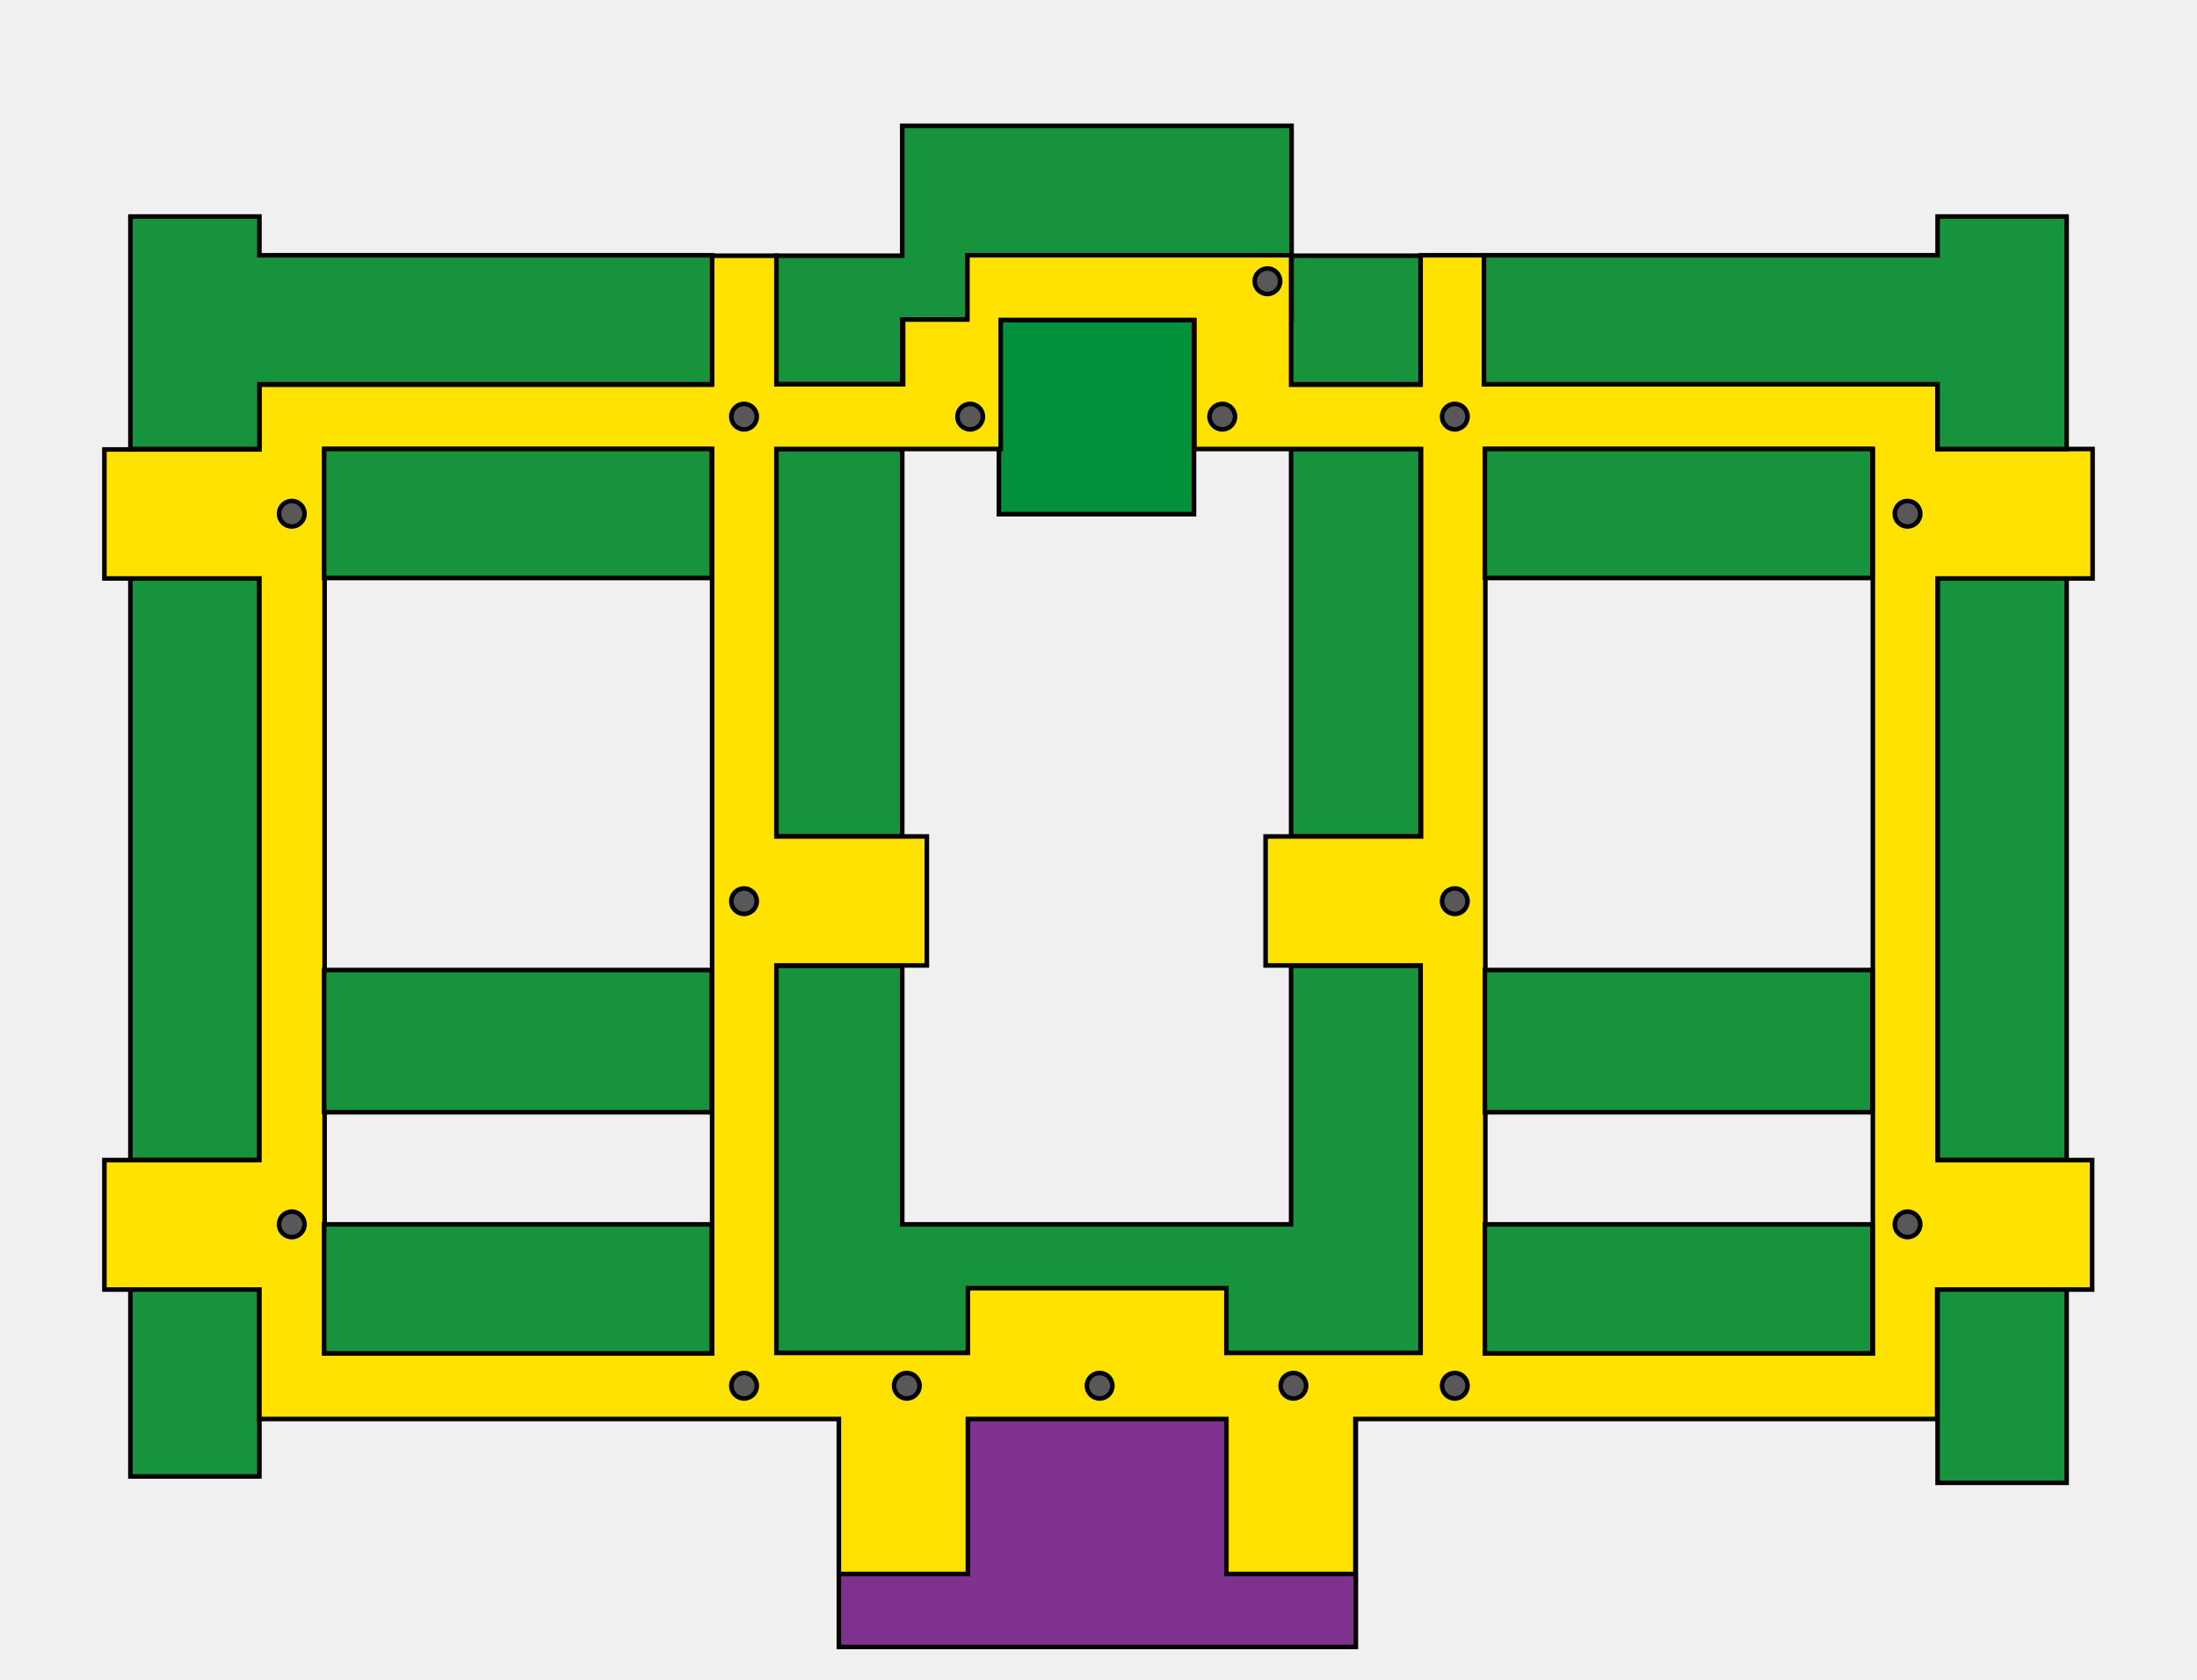
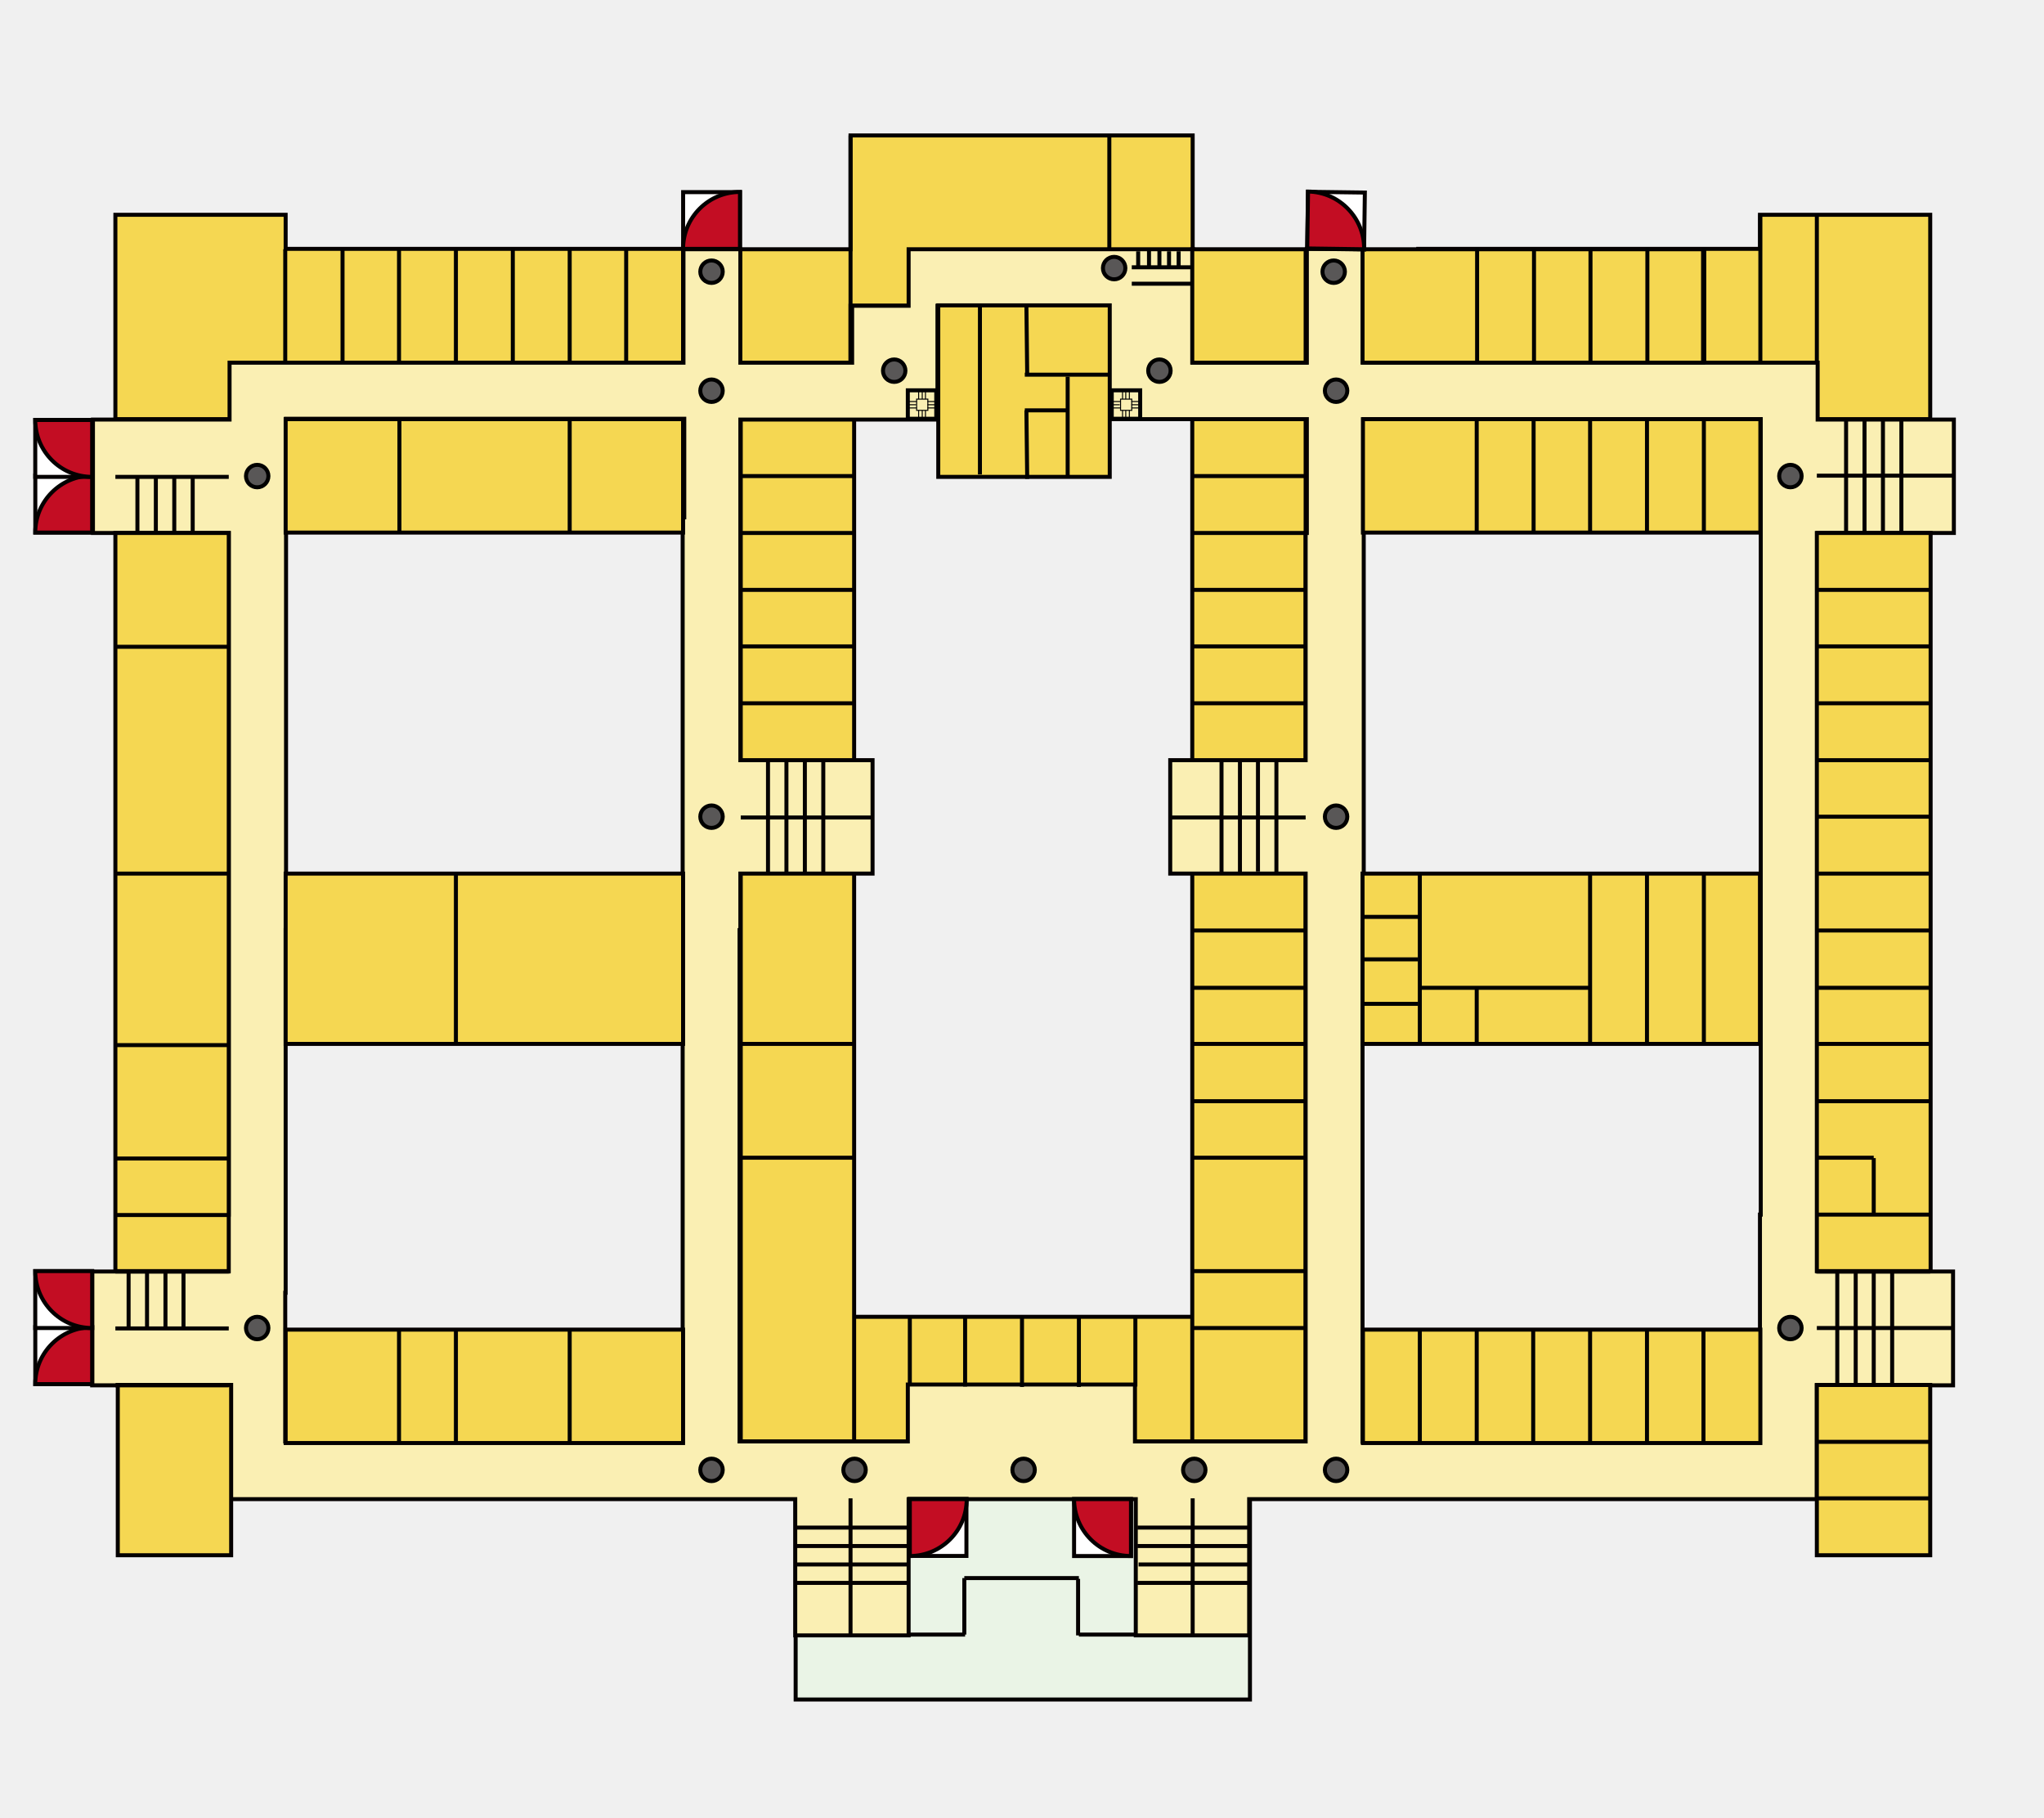
- <svg xmlns="http://www.w3.org/2000/svg" version="1.1" id="レイヤー_1" x="0px" y="0px" viewBox="0 0 481.9 368.5" style="enable-background:new 0 0 481.9 368.5;" xml:space="preserve">
+ <svg xmlns="http://www.w3.org/2000/svg" version="1.1" x="0px" y="0px" viewBox="0 0 510.2 453.5" style="enable-background:new 0 0 510.2 453.5;" xml:space="preserve">
  <style type="text/css">
- 	.st0{fill:#17933D;stroke:#040000;stroke-miterlimit:10;}
- 	.st1{fill:#7E318E;stroke:#040000;stroke-miterlimit:10;}
- 	.st2{fill:#00913A;stroke:#040000;stroke-miterlimit:10;}
+ 	.st0{fill:#EAF4E6;stroke:#040000;stroke-miterlimit:10;}
+ 	.st1{fill:#F5D752;stroke:#040000;stroke-miterlimit:10;}
+ 	.st2{fill:#FAEFB3;stroke:#040000;stroke-miterlimit:10;}
	.st3{fill:none;}
- 	.st4{fill:#FFE200;stroke:#040000;stroke-miterlimit:10;}
- 	.st5{fill:#595757;stroke:#000000;stroke-miterlimit:10;}
- 	.st6{fill:#FFE200;stroke:#000000;stroke-miterlimit:10;}
+ 	.st4{fill:#595757;stroke:#000000;stroke-miterlimit:10;}
+ 	.st5{fill:none;stroke:#000000;stroke-miterlimit:10;}
+ 	.st6{fill:none;stroke:#040000;stroke-miterlimit:10;}
+ 	.st7{fill:none;stroke:#000000;stroke-width:0.25;stroke-miterlimit:10;}
+ 	.st8{fill:#FFFFFF;stroke:#040000;stroke-miterlimit:10;}
+ 	.st9{fill:#C30D23;stroke:#040000;stroke-miterlimit:10;}
</style>
-   <polygon class="st0" points="283.2,211.9 283.2,268.6 273.3,268.6 269,268.6 197.9,268.6 197.9,211.9 170.3,211.9 170.3,296.9   188.2,296.9 197.9,296.9 269,296.9 273.3,296.9 283.2,296.9 283.2,296.9 297.4,296.9 297.4,296.9 311.6,296.9 311.6,211.9 " />
-   <rect x="184" y="311.1" class="st1" width="113.4" height="50.2" />
-   <rect x="219.1" y="70" class="st2" width="42.8" height="42.8" />
-   <rect x="325.7" y="98.5" class="st3" width="85" height="198.4" />
-   <polygon class="st3" points="297.4,98.5 283.2,98.5 262,98.5 262,70.2 219.4,70.2 219.4,98.5 198.2,98.5 184,98.5 184,98.5   170.3,98.5 170.3,183.5 170.3,183.5 203.3,183.5 203.3,211.9 170.3,211.9 170.3,296.9 184,296.9 184,296.9 212.3,296.9 212.3,282.8   269,282.8 269,296.9 297.4,296.9 297.4,296.9 311.6,296.9 311.6,211.9 277.5,211.9 277.5,183.5 311.6,183.5 311.6,98.5 297.4,98.5   " />
-   <rect x="71.1" y="98.5" class="st3" width="85" height="198.4" />
-   <polygon class="st0" points="56.9,296.9 56.9,282.8 28.6,282.8 28.6,323.9 56.9,323.9 56.9,311.1 56.9,311.1 " />
-   <rect x="28.6" y="126.9" class="st0" width="28.3" height="127.6" />
-   <rect x="71.1" y="98.5" class="st3" width="85" height="198.4" />
-   <rect x="424.9" y="126.9" class="st3" width="0" height="127.6" />
-   <rect x="325.7" y="98.5" class="st3" width="85" height="198.4" />
-   <polygon class="st3" points="297.4,98.5 283.2,98.5 262,98.5 262,70.2 219.4,70.2 219.4,98.5 198.2,98.5 184,98.5 184,98.5   170.3,98.5 170.3,183.5 170.3,183.5 203.3,183.5 203.3,211.9 170.3,211.9 170.3,296.9 184,296.9 184,296.9 212.3,296.9 212.3,282.8   269,282.8 269,296.9 297.4,296.9 297.4,296.9 311.6,296.9 311.6,211.9 277.5,211.9 277.5,183.5 311.6,183.5 311.6,98.5 297.4,98.5   " />
-   <rect x="425" y="282.8" class="st0" width="28.3" height="42.5" />
-   <rect x="425" y="126.9" class="st0" width="28.3" height="127.6" />
-   <rect x="269" y="296.9" class="st3" width="14.2" height="0" />
-   <polygon class="st3" points="283.2,268.6 283.2,211.9 277.5,211.9 277.5,183.5 283.2,183.5 283.2,98.5 262,98.5 262,70.2   219.4,70.2 219.4,98.5 198.2,98.5 184,98.5 184,98.5 170.3,98.5 170.3,183.5 170.3,183.5 203.3,183.5 203.3,211.9 170.3,211.9   170.3,296.9 184,296.9 184,296.9 212.3,296.9 212.3,282.8 269,282.8 269,268.6 " />
-   <rect x="71.1" y="98.5" class="st3" width="85" height="198.4" />
-   <rect x="325.7" y="98.5" class="st3" width="85" height="198.4" />
-   <polygon class="st0" points="297.4,98.5 283.2,98.5 283.2,183.5 311.6,183.5 311.6,98.5 297.4,98.5 " />
-   <polygon class="st0" points="283.2,63.1 283.2,84.3 297.4,84.3 297.4,84.3 311.6,84.3 311.6,84.3 311.6,70.2 311.6,61.7 311.6,56.1   283.2,56.1 283.2,61.7 " />
-   <rect x="71.1" y="98.5" class="st3" width="85" height="198.4" />
-   <rect x="325.7" y="98.5" class="st3" width="85" height="198.4" />
-   <polygon class="st3" points="203.3,183.5 203.3,211.9 197.9,211.9 197.9,296.9 170.3,296.9 170.3,296.9 184,296.9 184,296.9   212.3,296.9 212.3,282.8 269,282.8 269,296.9 269,296.9 283.2,296.9 297.4,296.9 297.4,296.9 311.6,296.9 311.6,211.9 283.2,211.9   277.5,211.9 277.5,183.5 283.2,183.5 311.6,183.5 311.6,98.5 297.4,98.5 297.4,98.5 283.2,98.5 262,98.5 262,70.2 219.4,70.2   219.4,98.5 198.2,98.5 197.9,98.5 197.9,183.5 " />
-   <polygon class="st0" points="184,98.5 170.3,98.5 170.3,183.5 170.3,183.5 197.9,183.5 197.9,98.5 184,98.5 " />
-   <polygon class="st0" points="197.9,27.6 197.9,56.1 170.3,56.1 170.3,61.7 170.3,84.3 170.3,84.3 184,84.3 184,84.3 197.9,84.3   197.9,70.2 283.3,70.2 283.3,27.6 " />
-   <path class="st4" d="M425,126.9h28.3h5.7V98.5h-5.7H425h0V84.3h-99.2V61.7h0V56h-14.2v0.1v5.6v8.5v14.2v0h-14.2v0h-14.2V63.1v-1.5  v-5.6h-71v7.1h0v7h-14.1v14.2h-0.3H184v0h-13.7v0V61.7h0v-5.6h-14.2v5.6v8.6v14.1H56.9h0v14.2H28.6h-5.7v28.3h5.7h28.3v127.6H28.6  h-5.7v14.2v0v14.2h5.7h28.3v14.2v14.2h0h113.4v0H184v0v34h28.3v-34H269v34h28.3v-34v0h14.2v0h113.4v-14.2v-14.2h0h28.3h5.7v-14.2v0  v-14.2h-5.7H425h0L425,126.9L425,126.9z M156.2,296.9h-85V98.5h85V296.9z M311.6,183.5h-28.3h-5.7v28.3h5.7h28.3v85h-14.2v0h-14.2  H269v0v-14.2h-56.7v14.2H184v0h-13.7v0v-85h27.6h5.4v-28.3h-5.4h-27.6v0v-85H184v0h13.9h0.3h21.3V70.2H262v28.3h21.3h14.2v0h14.2  V183.5z M410.8,296.9h-85V98.5h85V296.9z" />
-   <circle class="st5" cx="268.1" cy="91.4" r="2.8" />
-   <circle class="st5" cx="418.4" cy="112.7" r="2.8" />
-   <circle class="st5" cx="418.4" cy="268.6" r="2.8" />
-   <circle class="st5" cx="283.7" cy="304" r="2.8" />
-   <circle class="st5" cx="198.9" cy="304" r="2.8" />
-   <circle class="st5" cx="319.1" cy="304" r="2.8" />
-   <circle class="st5" cx="163.2" cy="304" r="2.8" />
-   <circle class="st5" cx="319.1" cy="197.7" r="2.8" />
-   <circle class="st5" cx="163.2" cy="197.7" r="2.8" />
-   <circle class="st5" cx="64" cy="268.6" r="2.8" />
-   <circle class="st5" cx="64" cy="112.7" r="2.8" />
-   <circle class="st5" cx="319.1" cy="91.4" r="2.8" />
-   <circle class="st5" cx="163.2" cy="91.4" r="2.8" />
-   <circle class="st5" cx="241.2" cy="304" r="2.8" />
-   <circle class="st5" cx="212.8" cy="91.4" r="2.8" />
-   <circle class="st5" cx="278" cy="61.7" r="2.8" />
-   <rect x="71.1" y="268.6" class="st0" width="85" height="28.3" />
-   <rect x="325.7" y="268.6" class="st0" width="85" height="28.3" />
-   <rect x="325.7" y="98.5" class="st0" width="85" height="28.3" />
-   <rect x="71.1" y="98.5" class="st0" width="85" height="28.3" />
-   <polygon class="st0" points="156.2,56 56.9,56 56.9,47.5 28.6,47.5 28.6,98.5 56.9,98.5 56.9,84.3 156.2,84.3 " />
-   <polygon class="st0" points="425,47.5 425,56 325.5,56 325.5,84.3 425,84.3 425,98.5 453.3,98.5 453.3,47.5 " />
-   <path class="st6" d="M1085.9,175.7v-28.3h-34v-14.2h-99.2v-22.7h-14.2v22.7v0h-14.2v0h-14.2v-22.7h-70.9v8.5h-14.1v14.2H811v0h-13.7  v0v-22.7h-14.2v22.7h-99.2v14.2h-34v28.3h34v127.6h-34v14.2v0v14.2h34v14.2V360h113.4v0H811v0v34h28.3v-34H896v34h28.3v-34v0h14.2v0  h113.4v-14.2v-14.2h34v-14.2v0v-14.2h-34V175.7H1085.9z M783.1,345.8h-85V147.4h85V345.8z M938.5,232.4h-34v28.3h34v85h-14.2v0H896  v-14.2h-56.7v14.2H811v0h-13.7v-85h33v-28.3h-33v0v-85H811v0h14.2h21.3v-28.3h42.5v28.3h21.3h14.2v0h14.2V232.4z M1037.7,345.8h-85  V147.4h85V345.8z" />
-   <rect x="71.1" y="212.8" class="st0" width="85" height="31.2" />
-   <rect x="325.7" y="212.8" class="st0" width="85" height="31.2" />
+   <g id="レイヤー_1">
+     <rect x="198.6" y="373.9" class="st0" width="113.4" height="50.2" />
+     <rect x="212.8" y="328.6" class="st1" width="85" height="31.2" />
+     <polygon class="st1" points="475.2,53.6 453.5,53.6 453.5,53.6 446.9,53.6 439.3,53.6 439.3,62.1 354,62.1 354,90.5 439.3,90.5    453.5,90.5 453.5,90.5 453.5,104.6 481.8,104.6 481.8,53.6  " />
+     <rect x="297.6" y="104.6" class="st1" width="28.3" height="255.1" />
+     <rect x="184.9" y="104.6" class="st1" width="28.3" height="255.1" />
+     <polygon class="st1" points="71.3,62.1 71.3,53.6 60.3,53.6 57.1,53.6 28.8,53.6 28.8,104.6 60.3,104.6 60.3,90.5 170.5,90.5    170.5,62.1  " />
+     <polygon class="st1" points="212.3,33.8 212.3,62.2 184.7,62.2 184.7,67.8 184.7,90.5 184.7,90.5 198.3,90.5 198.3,90.5    212.3,90.5 212.3,76.3 297.7,76.3 297.7,33.8  " />
+     <path class="st2" d="M453.7,133h28.3h5.7v-28.3h-5.7h-28.3h0V90.5h-62.5h-28.3h-22.5V67.8h0v-5.7h-14.2v0.1v5.6v8.5v14.2v0H312v0   h-14.2V69.3v-1.5v-5.6h-71v7.1h0v7h-14.1v14.2h-0.3h-13.9v0h-13.7v0V67.8h0v-5.6h-14.2v5.6v8.6v14.1h-85v0H71.4H60.3h-3h0v14.2   H28.9h-5.7V133h5.7h28.2v170.1H57v14.2H28.7H23v14.2v0v14.2h5.7H57v14.2v14.2h0h14.2v0h0.1h14.2h4.2h74.7h20.4v0h13.7v0v34h28.3   v-34h56.7v34h28.3v-34v0h14.2v0h36.9h28.3h62.3v-14.2v-14.2h0h28.3h5.7v-14.2v0v-14.2h-5.7h-28.1v-85h-0.1L453.7,133L453.7,133z    M170.7,129.1h-0.3v193.5h0v37.1h-6.2h-7H89.6H71.3h-0.1l0-37.1h0.1v-90.5h0.1l0-127.6h99.1v0h0.3V129.1z M326.2,133h-0.3v56.7   h-28.1h-5.7V218h5.7h28.1v111.9h0v29.8h-14.2v0h-14.2h-14.2v0v-14.2h-56.7v14.2h-28.3v0h-13.7v0v-56.7h0v-70.9h0.2V218h27.6h5.4   v-28.3h-5.4h-27.6v0v-85h13.7v0h13.9h0.3H234V76.3h42.5v28.3h21.3H312v0h14.2V133z M439.5,232.2L439.5,232.2l0,70.9h-0.2v56.7   h-48.1h-28.3h-22.8v-56.7h0v-70.9h0.3V104.6h22.5h28.3h48.3V232.2z" />
+     <rect x="234.2" y="76.2" class="st1" width="42.8" height="42.8" />
+     <rect x="340.1" y="104.6" class="st3" width="85" height="198.4" />
+     <polygon class="st3" points="311.7,104.6 297.6,104.6 276.3,104.6 276.3,76.3 233.8,76.3 233.8,104.6 212.5,104.6 198.3,104.6    198.3,104.6 184.7,104.6 184.7,189.7 184.7,189.7 217.7,189.7 217.7,218 184.7,218 184.7,303.1 198.3,303.1 198.3,303.1    226.7,303.1 226.7,288.9 283.4,288.9 283.4,303.1 311.7,303.1 311.7,303.1 325.9,303.1 325.9,218 291.9,218 291.9,189.7    325.9,189.7 325.9,104.6 311.7,104.6  " />
+     <rect x="85.5" y="104.6" class="st3" width="85" height="198.4" />
+     <rect x="85.5" y="104.6" class="st3" width="85" height="198.4" />
+     <rect x="439.3" y="133" class="st3" width="0" height="127.6" />
+     <rect x="340.1" y="104.6" class="st3" width="85" height="198.4" />
+     <polygon class="st3" points="311.7,104.6 297.6,104.6 276.3,104.6 276.3,76.3 233.8,76.3 233.8,104.6 212.5,104.6 198.3,104.6    198.3,104.6 184.7,104.6 184.7,189.7 184.7,189.7 217.7,189.7 217.7,218 184.7,218 184.7,303.1 198.3,303.1 198.3,303.1    226.7,303.1 226.7,288.9 283.4,288.9 283.4,303.1 311.7,303.1 311.7,303.1 325.9,303.1 325.9,218 291.9,218 291.9,189.7    325.9,189.7 325.9,104.6 311.7,104.6  " />
+     <rect x="453.5" y="345.6" class="st1" width="28.3" height="42.5" />
+     <rect x="283.4" y="303.1" class="st3" width="14.2" height="0" />
+     <polygon class="st3" points="297.6,274.7 297.6,218 291.9,218 291.9,189.7 297.6,189.7 297.6,104.6 276.3,104.6 276.3,76.3    233.8,76.3 233.8,104.6 212.5,104.6 198.3,104.6 198.3,104.6 184.7,104.6 184.7,189.7 184.7,189.7 217.7,189.7 217.7,218    184.7,218 184.7,303.1 198.3,303.1 198.3,303.1 226.7,303.1 226.7,288.9 283.4,288.9 283.4,274.7  " />
+     <rect x="340.1" y="104.6" class="st3" width="85" height="198.4" />
+     <polygon class="st1" points="42.9,133 28.8,133 28.8,317.2 57.1,317.2 57.1,133 42.9,133  " />
+     <polygon class="st1" points="297.6,69.3 297.6,90.5 311.7,90.5 311.7,90.5 325.9,90.5 325.9,90.5 325.9,76.3 325.9,67.8    325.9,62.2 297.6,62.2 297.6,67.8  " />
+     <rect x="340.1" y="104.6" class="st3" width="85" height="198.4" />
+     <polygon class="st3" points="217.7,189.7 217.7,218 212.3,218 212.3,303.1 184.7,303.1 184.7,303.1 198.3,303.1 198.3,303.1    226.7,303.1 226.7,288.9 283.4,288.9 283.4,303.1 283.4,303.1 297.6,303.1 311.7,303.1 311.7,303.1 325.9,303.1 325.9,218    297.6,218 291.9,218 291.9,189.7 297.6,189.7 325.9,189.7 325.9,104.6 311.7,104.6 311.7,104.6 297.6,104.6 276.3,104.6    276.3,76.3 233.8,76.3 233.8,104.6 212.5,104.6 212.3,104.6 212.3,189.7  " />
+     <circle class="st4" cx="289.4" cy="92.5" r="2.8" />
+     <circle class="st4" cx="446.9" cy="118.8" r="2.8" />
+     <circle class="st4" cx="446.9" cy="331.4" r="2.8" />
+     <circle class="st4" cx="298.1" cy="366.8" r="2.8" />
+     <circle class="st4" cx="213.3" cy="366.8" r="2.8" />
+     <circle class="st4" cx="333.5" cy="366.8" r="2.8" />
+     <circle class="st4" cx="177.6" cy="366.8" r="2.8" />
+     <circle class="st4" cx="333.5" cy="203.8" r="2.8" />
+     <circle class="st4" cx="177.6" cy="203.8" r="2.8" />
+     <circle class="st4" cx="64.2" cy="331.4" r="2.8" />
+     <circle class="st4" cx="64.2" cy="118.8" r="2.8" />
+     <circle class="st4" cx="333.5" cy="97.5" r="2.8" />
+     <circle class="st4" cx="177.6" cy="97.5" r="2.8" />
+     <circle class="st4" cx="255.5" cy="366.8" r="2.8" />
+     <circle class="st4" cx="223.2" cy="92.5" r="2.8" />
+     <circle class="st4" cx="278.1" cy="66.9" r="2.8" />
+     <rect x="340.1" y="218" class="st1" width="99.2" height="42.5" />
+     <rect x="340.1" y="62.2" class="st1" width="85" height="28.3" />
+     <rect x="71.3" y="104.6" class="st1" width="99.2" height="28.3" />
+     <circle class="st4" cx="177.6" cy="67.8" r="2.8" />
+     <circle class="st4" cx="332.9" cy="67.8" r="2.8" />
+     <line class="st5" x1="156.3" y1="90.5" x2="156.3" y2="62.2" />
+     <rect x="340.1" y="104.6" class="st3" width="85" height="198.4" />
+     <polygon class="st3" points="311.7,104.6 297.6,104.6 276.3,104.6 276.3,76.3 233.8,76.3 233.8,104.6 212.5,104.6 212.3,104.6    198.3,104.6 198.3,104.6 184.7,104.6 184.7,189.7 184.7,189.7 212.3,189.7 217.7,189.7 217.7,218 212.3,218 184.7,218 184.7,303.1    184.7,303.1 198.3,303.1 198.3,303.1 226.7,303.1 226.7,288.9 283.4,288.9 283.4,303.1 283.4,303.1 297.6,303.1 311.7,303.1    311.7,303.1 325.9,303.1 325.9,218 297.6,218 291.9,218 291.9,189.7 297.6,189.7 325.9,189.7 325.9,104.6 311.7,104.6  " />
+     <line class="st5" x1="142.2" y1="90.3" x2="142.2" y2="62" />
+     <line class="st5" x1="99.6" y1="90.5" x2="99.6" y2="62.2" />
+     <line class="st5" x1="113.8" y1="90.5" x2="113.8" y2="62.2" />
+     <line class="st5" x1="128" y1="90.3" x2="128" y2="62" />
+     <polygon class="st3" points="340.3,104.6 340.3,232.2 340.1,232.2 340.1,303.1 340.1,303.1 340.1,359.8 362.9,359.8 362.9,104.6     " />
+     <polygon class="st3" points="425.1,359.8 425.1,303.1 425.3,303.1 425.3,232.2 425.4,232.2 425.4,104.6 377,104.6 377,359.8  " />
+     <polygon class="st3" points="312,104.6 297.8,104.6 276.5,104.6 276.5,76.3 234,76.3 234,104.6 212.8,104.6 212.5,104.6    198.6,104.6 198.6,104.6 184.9,104.6 184.9,189.7 184.9,189.7 212.5,189.7 217.9,189.7 217.9,218 212.5,218 184.9,218 184.9,232.2    184.7,232.2 184.7,303.1 184.7,303.1 184.7,359.7 184.7,359.8 198.4,359.8 198.4,359.8 226.7,359.8 226.7,345.6 283.4,345.6    283.4,359.7 283.4,359.8 297.6,359.8 311.8,359.8 311.8,359.8 325.9,359.8 325.9,329.9 325.9,329.9 325.9,218 297.8,218 292.1,218    292.1,189.7 297.8,189.7 325.9,189.7 325.9,133 326.2,133 326.2,104.6 312,104.6  " />
+     <polygon class="st3" points="170.5,104.6 71.4,104.6 71.4,232.2 71.3,232.2 71.3,322.6 71.2,322.6 71.2,359.8 71.3,359.8    89.6,359.8 157.3,359.8 164.3,359.8 170.5,359.8 170.5,322.6 170.5,322.6 170.5,129.1 170.7,129.1 170.7,104.6 170.5,104.6  " />
+     <rect x="71.3" y="331.8" class="st1" width="99.2" height="28.3" />
+     <rect x="340.2" y="104.6" class="st1" width="99.2" height="28.3" />
+     <rect x="340.2" y="331.8" class="st1" width="99.2" height="28.3" />
+     <polygon class="st1" points="467.7,133 453.5,133 453.5,317.2 481.9,317.2 481.9,133 467.7,133  " />
+     <line class="st5" x1="71.2" y1="90.5" x2="71.2" y2="62.2" />
+     <line class="st5" x1="85.5" y1="90.3" x2="85.5" y2="62" />
+     <line class="st5" x1="425.4" y1="90.2" x2="425.4" y2="61.9" />
+     <line class="st5" x1="382.9" y1="90.4" x2="382.9" y2="62.1" />
+     <line class="st5" x1="397" y1="90.4" x2="397" y2="62.1" />
+     <line class="st5" x1="411.2" y1="90.2" x2="411.2" y2="61.9" />
+     <line class="st5" x1="368.7" y1="90.2" x2="368.7" y2="61.9" />
+     <line class="st5" x1="439.4" y1="90.2" x2="439.4" y2="53.6" />
+     <line class="st6" x1="297.6" y1="118.8" x2="325.9" y2="118.8" />
+     <line class="st6" x1="297.6" y1="133" x2="325.9" y2="133" />
+     <line class="st6" x1="297.6" y1="147.2" x2="325.9" y2="147.2" />
+     <line class="st6" x1="297.6" y1="161.3" x2="325.9" y2="161.3" />
+     <line class="st6" x1="297.6" y1="175.5" x2="325.9" y2="175.5" />
+     <line class="st6" x1="297.6" y1="232.2" x2="325.9" y2="232.2" />
+     <line class="st6" x1="297.6" y1="246.5" x2="325.9" y2="246.5" />
+     <line class="st6" x1="297.6" y1="260.5" x2="325.9" y2="260.5" />
+     <line class="st6" x1="297.6" y1="274.8" x2="325.9" y2="274.8" />
+     <line class="st6" x1="297.6" y1="288.9" x2="325.9" y2="288.9" />
+     <line class="st6" x1="297.6" y1="317.2" x2="325.9" y2="317.2" />
+     <line class="st6" x1="297.6" y1="331.4" x2="325.9" y2="331.4" />
+     <rect x="29.4" y="345.6" class="st1" width="28.3" height="42.5" />
+     <line class="st5" x1="453.5" y1="90.2" x2="453.5" y2="53.6" />
+     <line class="st6" x1="184.9" y1="118.8" x2="213.3" y2="118.8" />
+     <line class="st6" x1="184.9" y1="133" x2="213.3" y2="133" />
+     <line class="st6" x1="184.9" y1="147.2" x2="213.3" y2="147.2" />
+     <line class="st6" x1="184.9" y1="161.3" x2="213.3" y2="161.3" />
+     <line class="st6" x1="184.9" y1="175.5" x2="213.3" y2="175.5" />
+     <line class="st6" x1="184.9" y1="260.5" x2="213.3" y2="260.5" />
+     <line class="st6" x1="184.9" y1="288.9" x2="213.3" y2="288.9" />
+     <line class="st6" x1="28.8" y1="161.4" x2="57.1" y2="161.4" />
+     <line class="st6" x1="28.8" y1="260.8" x2="57.1" y2="260.8" />
+     <line class="st6" x1="28.8" y1="289.1" x2="57.1" y2="289.1" />
+     <line class="st6" x1="28.8" y1="303.2" x2="57.1" y2="303.2" />
+     <line class="st6" x1="28.8" y1="317.3" x2="57.1" y2="317.3" />
+     <line class="st6" x1="28.8" y1="331.5" x2="57.1" y2="331.5" />
+     <line class="st6" x1="28.8" y1="345.7" x2="57.1" y2="345.7" />
+     <line class="st6" x1="453.5" y1="147.2" x2="481.8" y2="147.2" />
+     <line class="st6" x1="453.5" y1="161.3" x2="481.8" y2="161.3" />
+     <line class="st6" x1="453.5" y1="175.5" x2="481.8" y2="175.5" />
+     <line class="st6" x1="453.5" y1="189.7" x2="481.8" y2="189.7" />
+     <line class="st6" x1="453.5" y1="203.8" x2="481.8" y2="203.8" />
+     <line class="st6" x1="453.5" y1="260.5" x2="481.8" y2="260.5" />
+     <line class="st6" x1="453.5" y1="274.8" x2="481.8" y2="274.8" />
+     <line class="st6" x1="453.5" y1="288.9" x2="467.7" y2="288.9" />
+     <line class="st6" x1="453.5" y1="303.1" x2="481.8" y2="303.1" />
+     <line class="st6" x1="453.5" y1="317.3" x2="481.8" y2="317.3" />
+     <line class="st6" x1="453.5" y1="331.4" x2="487.5" y2="331.4" />
+     <line class="st6" x1="453.5" y1="345.6" x2="481.8" y2="345.6" />
+     <line class="st6" x1="453.5" y1="359.8" x2="481.8" y2="359.8" />
+     <line class="st6" x1="453.5" y1="373.9" x2="481.8" y2="373.9" />
+     <line class="st5" x1="142.2" y1="132.9" x2="142.2" y2="104.6" />
+     <line class="st5" x1="99.7" y1="133" x2="99.7" y2="104.8" />
+     <line class="st5" x1="425.3" y1="133.1" x2="425.3" y2="104.8" />
+     <line class="st5" x1="411.1" y1="132.9" x2="411.1" y2="104.7" />
+     <line class="st5" x1="368.6" y1="133.1" x2="368.6" y2="104.8" />
+     <line class="st5" x1="382.8" y1="133.1" x2="382.8" y2="104.8" />
+     <line class="st5" x1="396.9" y1="132.9" x2="396.9" y2="104.7" />
+     <line class="st6" x1="453.5" y1="118.7" x2="487.7" y2="118.7" />
+     <line class="st6" x1="28.8" y1="119" x2="57.1" y2="119" />
+     <line class="st6" x1="184.9" y1="204" x2="217.7" y2="204" />
+     <line class="st6" x1="292.4" y1="204" x2="325.9" y2="204" />
+     <line class="st5" x1="142.2" y1="360.1" x2="142.2" y2="331.8" />
+     <line class="st5" x1="99.6" y1="360.2" x2="99.6" y2="332" />
+     <line class="st5" x1="113.8" y1="360.2" x2="113.8" y2="332" />
+     <line class="st5" x1="425.2" y1="360.2" x2="425.2" y2="332" />
+     <line class="st5" x1="411.1" y1="360.1" x2="411.1" y2="331.8" />
+     <line class="st5" x1="368.6" y1="360.2" x2="368.6" y2="332" />
+     <line class="st5" x1="382.7" y1="360.2" x2="382.7" y2="332" />
+     <line class="st5" x1="396.9" y1="360.1" x2="396.9" y2="331.8" />
+     <line class="st5" x1="354.4" y1="360.1" x2="354.4" y2="331.8" />
+     <line class="st6" x1="453.5" y1="232.2" x2="481.9" y2="232.2" />
+     <line class="st6" x1="453.5" y1="218" x2="481.8" y2="218" />
+     <line class="st6" x1="453.5" y1="246.5" x2="481.9" y2="246.5" />
+     <line class="st6" x1="28.8" y1="218" x2="57.1" y2="218" />
+     <rect x="71.3" y="218" class="st1" width="99.2" height="42.5" />
+     <line class="st5" x1="113.8" y1="260.5" x2="113.8" y2="218" />
+     <line class="st6" x1="467.7" y1="303.1" x2="467.7" y2="289" />
+     <line class="st5" x1="425.3" y1="260.5" x2="425.3" y2="218.2" />
+     <line class="st5" x1="411.1" y1="260.3" x2="411.1" y2="218" />
+     <line class="st5" x1="368.6" y1="260.5" x2="368.6" y2="246.5" />
+     <line class="st5" x1="354.5" y1="246.5" x2="396.9" y2="246.5" />
+     <line class="st5" x1="396.9" y1="260.3" x2="396.9" y2="218" />
+     <line class="st5" x1="354.4" y1="260.3" x2="354.4" y2="218" />
+     <line class="st5" x1="340.2" y1="239.4" x2="354" y2="239.4" />
+     <line class="st5" x1="340.3" y1="228.8" x2="354.1" y2="228.8" />
+     <line class="st5" x1="340.2" y1="250.5" x2="354" y2="250.5" />
+     <line class="st5" x1="212.3" y1="90.5" x2="212.3" y2="33.8" />
+     <line class="st6" x1="43.5" y1="132.9" x2="43.5" y2="118.7" />
+     <line class="st6" x1="38.9" y1="133" x2="38.9" y2="118.9" />
+     <line class="st6" x1="48.1" y1="133" x2="48.1" y2="118.9" />
+     <line class="st6" x1="34.3" y1="133" x2="34.3" y2="118.9" />
+     <line class="st6" x1="41.3" y1="331.3" x2="41.3" y2="317.2" />
+     <line class="st6" x1="36.7" y1="331.5" x2="36.7" y2="317.3" />
+     <line class="st6" x1="45.8" y1="331.5" x2="45.8" y2="317.3" />
+     <line class="st6" x1="32.1" y1="331.5" x2="32.1" y2="317.3" />
+     <line class="st6" x1="200.9" y1="217.7" x2="200.9" y2="189.6" />
+     <line class="st6" x1="196.3" y1="218" x2="196.3" y2="189.9" />
+     <line class="st6" x1="205.5" y1="218" x2="205.5" y2="189.9" />
+     <line class="st6" x1="191.7" y1="218" x2="191.7" y2="189.9" />
+     <line class="st6" x1="198.9" y1="390.4" x2="226.9" y2="390.4" />
+     <line class="st6" x1="198.6" y1="385.8" x2="226.7" y2="385.8" />
+     <line class="st6" x1="198.6" y1="395" x2="226.7" y2="395" />
+     <line class="st6" x1="198.6" y1="381.2" x2="226.7" y2="381.2" />
+     <line class="st6" x1="470" y1="132.9" x2="470" y2="104.8" />
+     <line class="st6" x1="465.4" y1="133.1" x2="465.4" y2="105.1" />
+     <line class="st6" x1="474.6" y1="133.1" x2="474.6" y2="105.1" />
+     <line class="st6" x1="460.8" y1="133.1" x2="460.8" y2="105.1" />
+     <line class="st6" x1="467.7" y1="345.2" x2="467.7" y2="317.1" />
+     <line class="st6" x1="463.2" y1="345.5" x2="463.2" y2="317.4" />
+     <line class="st6" x1="472.3" y1="345.5" x2="472.3" y2="317.4" />
+     <line class="st6" x1="458.6" y1="345.5" x2="458.6" y2="317.4" />
+     <line class="st6" x1="212.3" y1="407.9" x2="212.3" y2="373.9" />
+     <line class="st6" x1="297.7" y1="407.9" x2="297.7" y2="373.9" />
+     <line class="st6" x1="284.2" y1="390.4" x2="312.2" y2="390.4" />
+     <line class="st6" x1="283.9" y1="385.8" x2="311.9" y2="385.8" />
+     <line class="st6" x1="283.9" y1="395" x2="311.9" y2="395" />
+     <line class="st6" x1="283.9" y1="381.2" x2="311.9" y2="381.2" />
+     <line class="st6" x1="314" y1="217.5" x2="314" y2="189.5" />
+     <line class="st6" x1="309.5" y1="217.8" x2="309.5" y2="189.8" />
+     <line class="st6" x1="318.6" y1="217.8" x2="318.6" y2="189.8" />
+     <line class="st6" x1="304.9" y1="217.8" x2="304.9" y2="189.8" />
+     <line class="st5" x1="255.1" y1="346.1" x2="255.1" y2="328.7" />
+     <line class="st5" x1="269.3" y1="346.1" x2="269.3" y2="328.7" />
+     <line class="st5" x1="240.9" y1="346" x2="240.9" y2="328.6" />
+     <line class="st5" x1="283.4" y1="346" x2="283.4" y2="328.5" />
+     <line class="st5" x1="282.5" y1="70.8" x2="297.6" y2="70.8" />
+     <line class="st5" x1="282.5" y1="66.7" x2="297.6" y2="66.7" />
+     <line class="st5" x1="294.2" y1="66.9" x2="294.2" y2="62.7" />
+     <line class="st5" x1="291.8" y1="66.9" x2="291.8" y2="62.7" />
+     <line class="st5" x1="289.4" y1="66.8" x2="289.4" y2="62.6" />
+     <line class="st5" x1="286.8" y1="66.5" x2="286.8" y2="62.3" />
+     <line class="st5" x1="284.1" y1="66.9" x2="284.1" y2="62.7" />
+     <g>
+       <rect x="226.6" y="97.4" class="st5" width="7.1" height="7.1" />
+       <rect x="228.8" y="99.6" class="st7" width="2.8" height="2.8" />
+       <line class="st7" x1="229.3" y1="97.4" x2="229.3" y2="99.6" />
+       <line class="st7" x1="230.2" y1="102.4" x2="230.2" y2="104.5" />
+       <line class="st7" x1="226.6" y1="100.2" x2="228.8" y2="100.2" />
+       <line class="st7" x1="231" y1="102.4" x2="231" y2="104.5" />
+       <line class="st7" x1="229.3" y1="102.4" x2="229.3" y2="104.5" />
+       <line class="st7" x1="230.2" y1="97.4" x2="230.2" y2="99.6" />
+       <line class="st7" x1="231" y1="97.4" x2="231" y2="99.6" />
+       <line class="st7" x1="226.6" y1="101.8" x2="228.8" y2="101.8" />
+       <line class="st7" x1="231.5" y1="100.2" x2="233.7" y2="100.2" />
+       <line class="st7" x1="231.5" y1="101.8" x2="233.7" y2="101.8" />
+       <line class="st7" x1="226.5" y1="101" x2="228.7" y2="101" />
+       <line class="st7" x1="231.5" y1="101" x2="233.7" y2="101" />
+     </g>
+     <g>
+       <rect x="277.5" y="97.4" class="st5" width="7.1" height="7.1" />
+       <rect x="279.7" y="99.6" class="st7" width="2.8" height="2.8" />
+       <line class="st7" x1="280.2" y1="97.4" x2="280.2" y2="99.6" />
+       <line class="st7" x1="281" y1="102.4" x2="281" y2="104.5" />
+       <line class="st7" x1="277.5" y1="100.2" x2="279.7" y2="100.2" />
+       <line class="st7" x1="281.9" y1="102.4" x2="281.9" y2="104.5" />
+       <line class="st7" x1="280.2" y1="102.4" x2="280.2" y2="104.5" />
+       <line class="st7" x1="281" y1="97.4" x2="281" y2="99.6" />
+       <line class="st7" x1="281.9" y1="97.4" x2="281.9" y2="99.6" />
+       <line class="st7" x1="277.5" y1="101.8" x2="279.7" y2="101.8" />
+       <line class="st7" x1="282.4" y1="100.2" x2="284.5" y2="100.2" />
+       <line class="st7" x1="282.4" y1="101.8" x2="284.5" y2="101.8" />
+       <line class="st7" x1="277.4" y1="101" x2="279.5" y2="101" />
+       <line class="st7" x1="282.4" y1="101" x2="284.5" y2="101" />
+     </g>
+     <line class="st5" x1="227.1" y1="345.2" x2="227.1" y2="328.5" />
+     <line class="st6" x1="226.7" y1="407.9" x2="240.9" y2="407.9" />
+     <line class="st6" x1="283.4" y1="407.9" x2="269.3" y2="407.9" />
+     <line class="st6" x1="269.1" y1="408.1" x2="269.1" y2="394" />
+     <line class="st6" x1="240.7" y1="407.9" x2="240.7" y2="393.8" />
+     <line class="st6" x1="240.7" y1="393.8" x2="269.3" y2="393.8" />
+     <line class="st5" x1="276.9" y1="62" x2="276.9" y2="33.8" />
+     <line class="st5" x1="256.4" y1="93.5" x2="256.2" y2="76.3" />
+     <line class="st5" x1="244.6" y1="118.4" x2="244.6" y2="76.3" />
+     <line class="st5" x1="266.5" y1="118.6" x2="266.5" y2="94" />
+     <line class="st5" x1="255.8" y1="93.5" x2="277.2" y2="93.5" />
+     <line class="st5" x1="255.8" y1="102.4" x2="266.5" y2="102.4" />
+     <line class="st5" x1="256.4" y1="119.5" x2="256.2" y2="102.4" />
+     <g>
+       <rect x="170.5" y="47.9" transform="matrix(-6.413254e-14 1 -1 -6.413254e-14 232.6125 -122.5574)" class="st8" width="14.2" height="14.2" />
+       <path class="st9" d="M184.7,47.9c-7.8,0-14.2,6.3-14.2,14.2h14.2V47.9z" />
+     </g>
+     <g>
+       <rect x="326.4" y="47.9" transform="matrix(-0.9999 -1.339349e-02 1.339349e-02 -0.9999 666.2141 114.5168)" class="st8" width="14.2" height="14.2" />
+       <path class="st9" d="M340.5,62.2c0.1-7.8-6.2-14.3-14-14.4L326.3,62L340.5,62.2z" />
+     </g>
+     <g>
+       <g>
+         <rect x="8.8" y="118.7" transform="matrix(-6.413254e-14 1 -1 -6.413254e-14 141.7154 109.874)" class="st8" width="14.2" height="14.2" />
+         <path class="st9" d="M23,118.7c-7.8,0-14.2,6.3-14.2,14.2H23V118.7z" />
+       </g>
+       <g>
+         <rect x="8.8" y="104.8" class="st8" width="14.2" height="14.2" />
+         <path class="st9" d="M8.8,104.8c0,7.8,6.3,14.2,14.2,14.2l0-14.2L8.8,104.8z" />
+       </g>
+     </g>
+     <g>
+       <g>
+         <rect x="8.8" y="331.2" transform="matrix(-6.413254e-14 1 -1 -6.413254e-14 354.2097 322.3682)" class="st8" width="14.2" height="14.2" />
+         <path class="st9" d="M23,331.2c-7.8,0-14.2,6.3-14.2,14.2H23V331.2z" />
+       </g>
+       <g>
+         <rect x="8.8" y="317.2" class="st8" width="14.2" height="14.2" />
+         <path class="st9" d="M8.8,317.2c0,7.8,6.3,14.2,14.2,14.2l0-14.2H8.8z" />
+       </g>
+     </g>
+     <g>
+       <rect x="268.1" y="374.1" class="st8" width="14.2" height="14.2" />
+       <path class="st9" d="M268.1,374.1c0,7.8,6.3,14.2,14.2,14.2v-14.2H268.1z" />
+     </g>
+     <g>
+       <rect x="227.1" y="374.1" transform="matrix(2.082342e-07 -1 1 2.082342e-07 -147.0713 615.376)" class="st8" width="14.2" height="14.2" />
+       <path class="st9" d="M227.1,388.3c7.8,0,14.2-6.3,14.2-14.2h-14.2V388.3z" />
+     </g>
+   </g>
+   <g id="バーテクス">
+ </g>
</svg>
